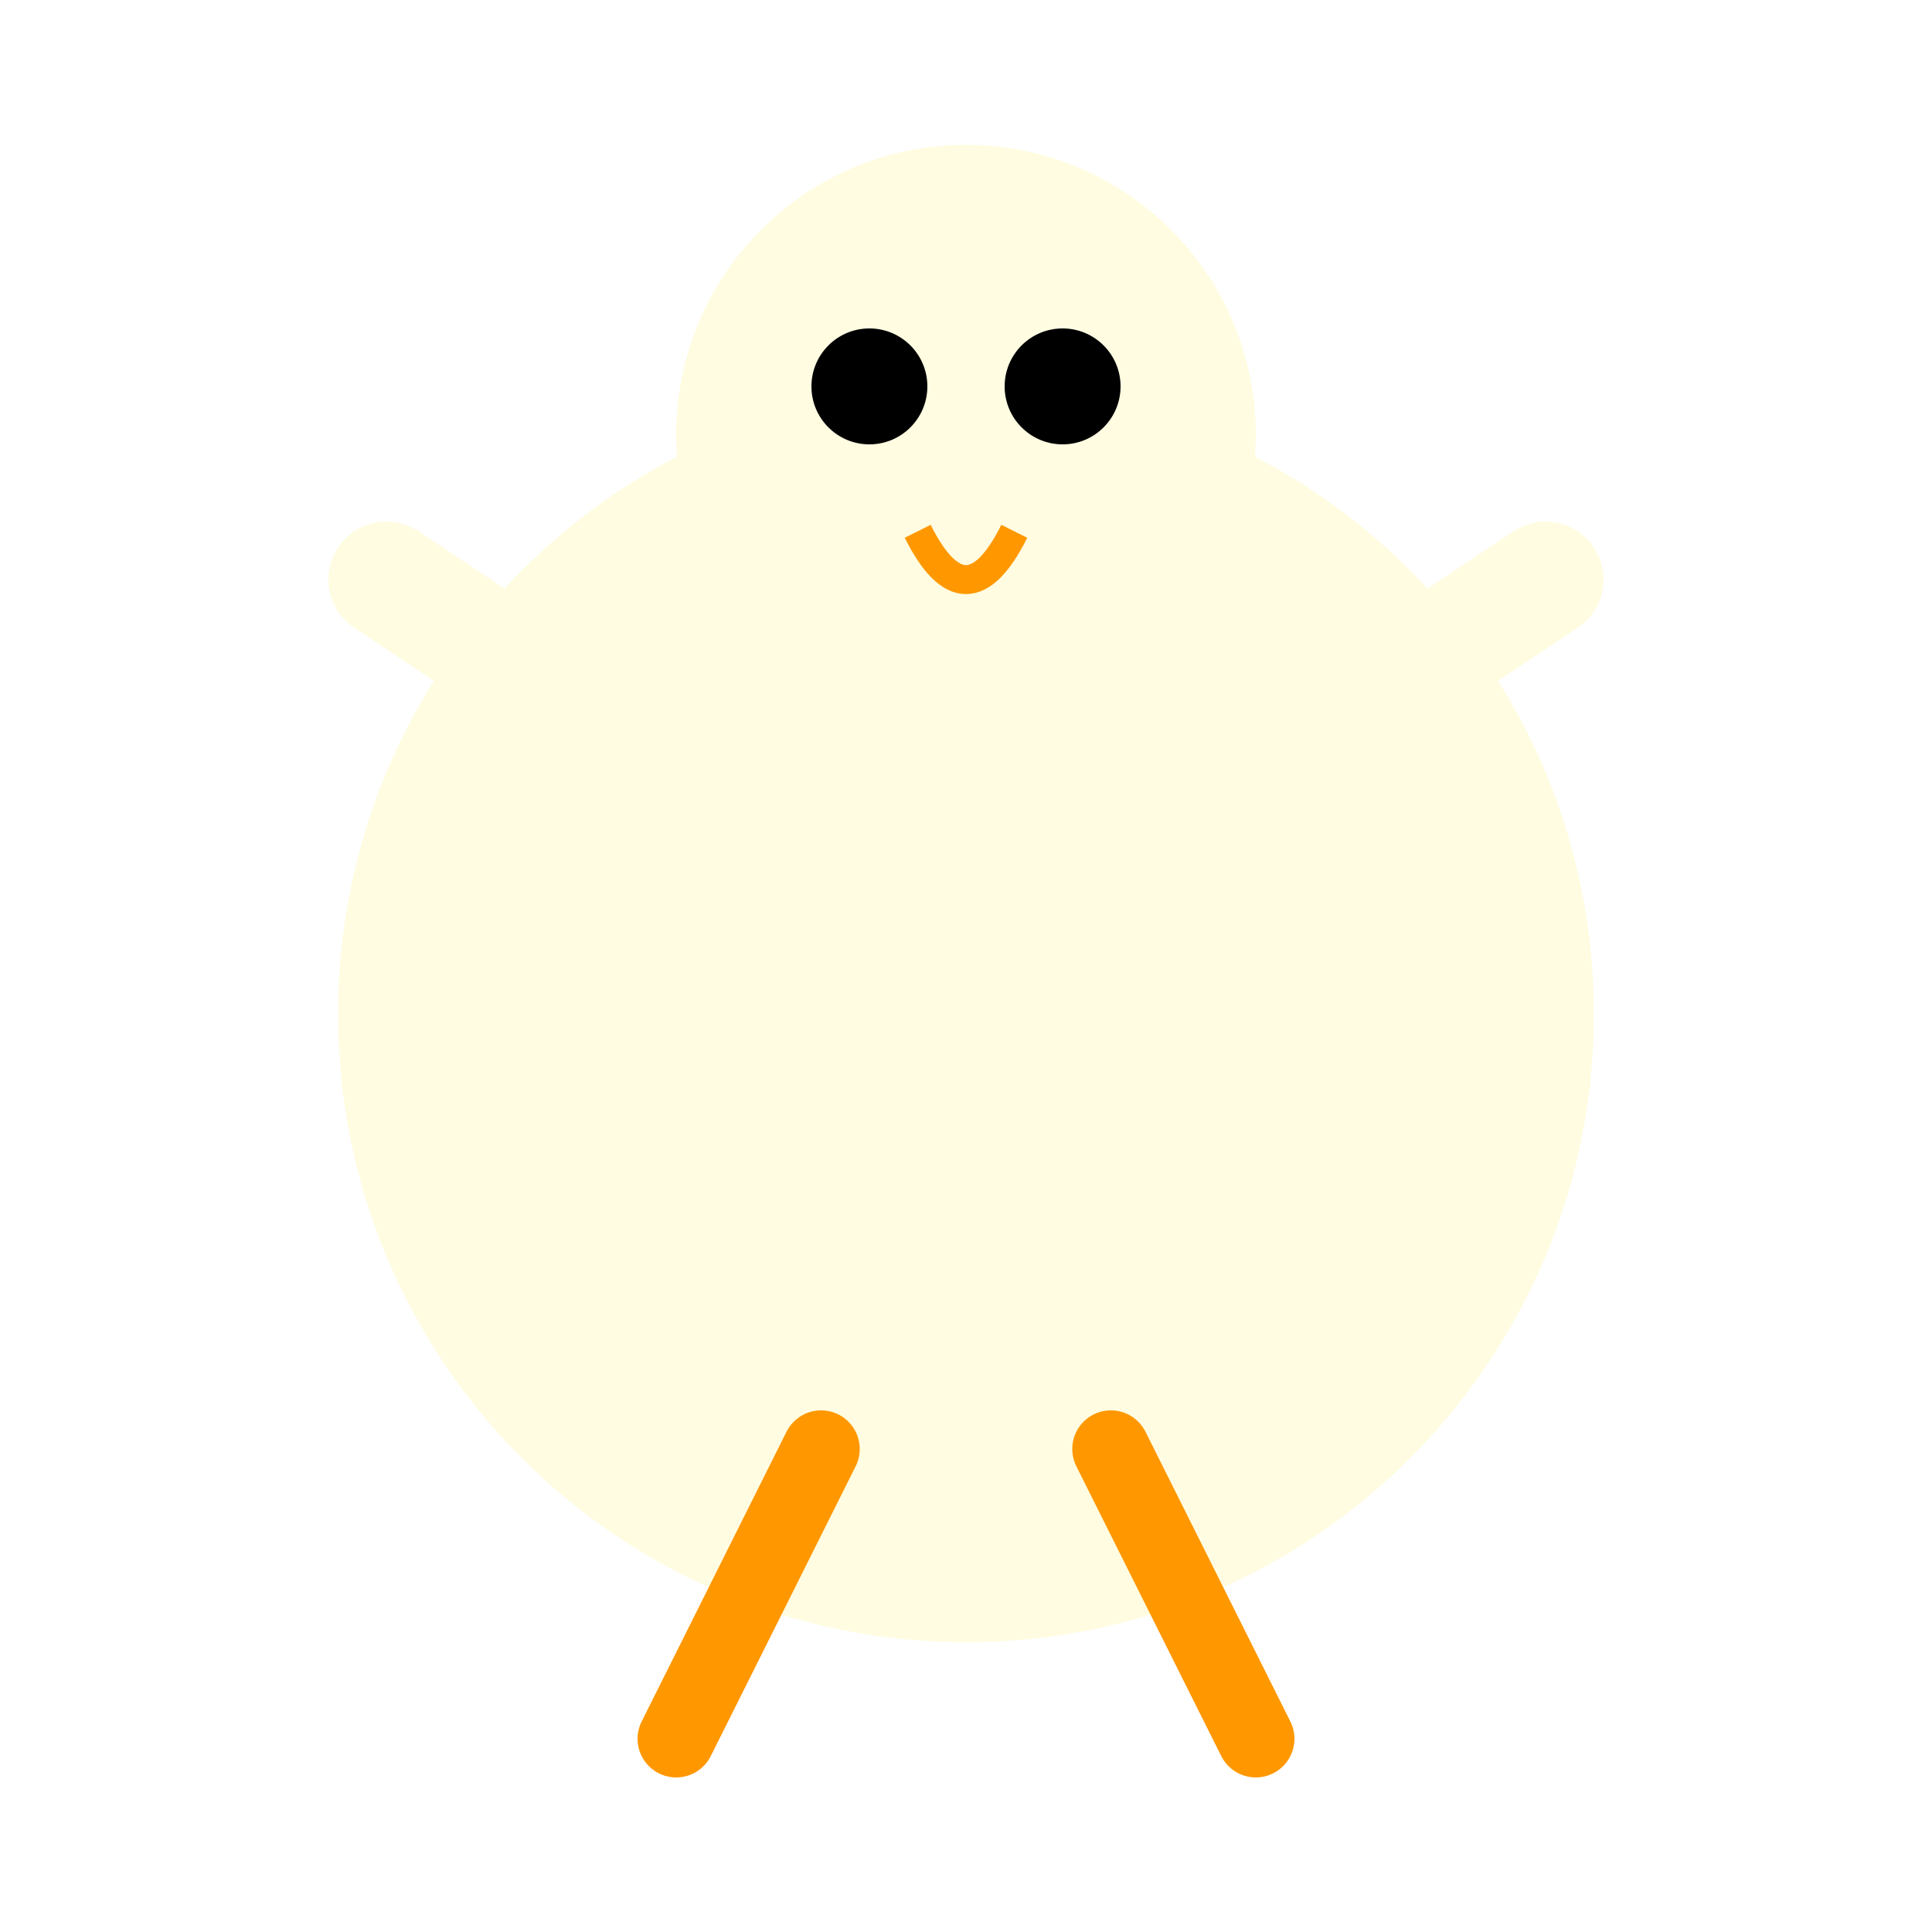
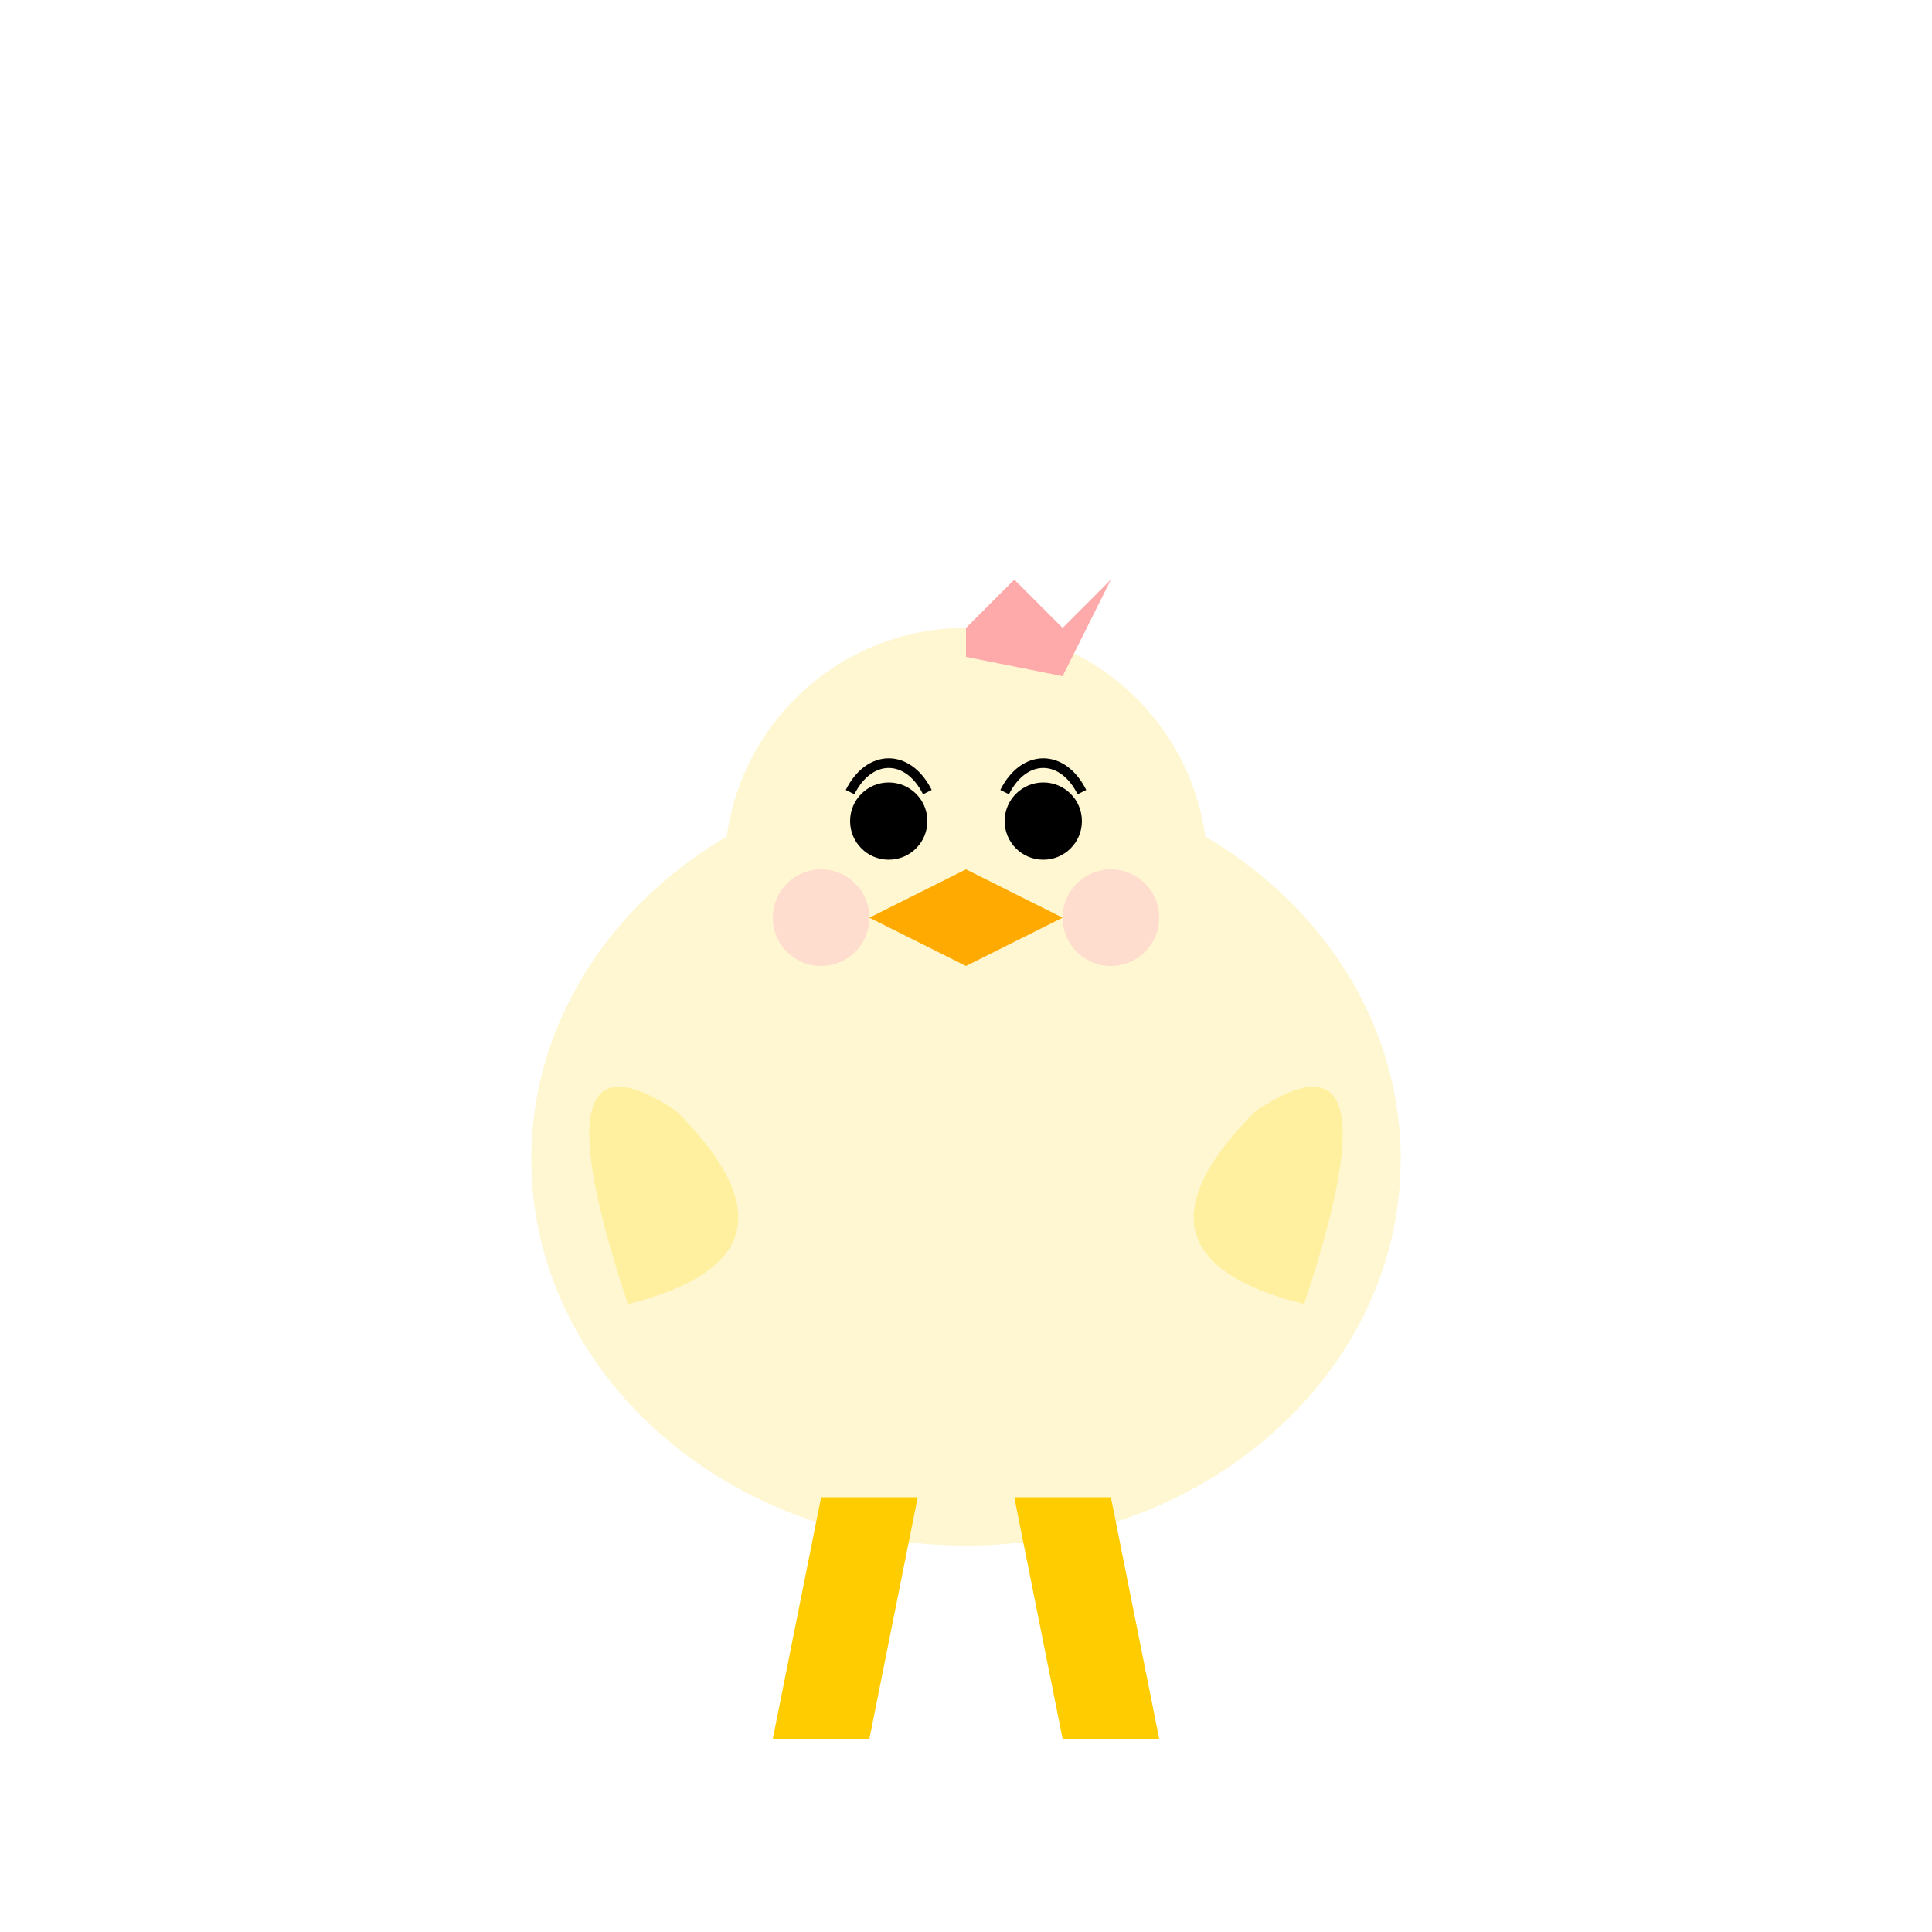
- <svg xmlns="http://www.w3.org/2000/svg" width="200" height="200" viewBox="0 0 200 200" fill="none">
-   <circle cx="100" cy="105" r="65" fill="#FFFCE1" />
-   <circle cx="100" cy="45" r="30" fill="#FFFCE1" />
-   <circle cx="90" cy="40" r="6" fill="#000000" />
-   <circle cx="110" cy="40" r="6" fill="#000000" />
-   <path d="M95 55 Q100 65 105 55" stroke="#FF9800" stroke-width="3" fill="none" />
-   <path d="M70 80 L40 60" stroke="#FFFCE1" stroke-width="12" stroke-linecap="round" />
-   <path d="M130 80 L160 60" stroke="#FFFCE1" stroke-width="12" stroke-linecap="round" />
-   <path d="M85 150 L70 180" stroke="#FF9800" stroke-width="8" stroke-linecap="round" />
-   <path d="M115 150 L130 180" stroke="#FF9800" stroke-width="8" stroke-linecap="round" />
+ <svg xmlns="http://www.w3.org/2000/svg" width="200" height="200" viewBox="0 0 200 200">
+   <g transform="translate(100, 120)">
+     <ellipse cx="0" cy="0" rx="45" ry="40" fill="#fff7d1" />
+     <path d="M-15,35 L-20,60 L-10,60 L-5,35" fill="#ffcc00" />
+     <path d="M15,35 L20,60 L10,60 L5,35" fill="#ffcc00" />
+     <path d="M-30,-5 Q-45,-15 -35,15 Q-15,10 -30,-5 Z" fill="#fff0a0" />
+     <path d="M30,-5 Q45,-15 35,15 Q15,10 30,-5 Z" fill="#fff0a0" />
+     <circle cx="0" cy="-30" r="25" fill="#fff7d1" />
+     <circle cx="-8" cy="-35" r="4" fill="#000" />
+     <circle cx="8" cy="-35" r="4" fill="#000" />
+     <path d="M-12,-38 C-10,-42 -6,-42 -4,-38" fill="none" stroke="#000" stroke-width="1" />
+     <path d="M4,-38 C6,-42 10,-42 12,-38" fill="none" stroke="#000" stroke-width="1" />
+     <path d="M0,-30 L10,-25 L0,-20 L-10,-25 Z" fill="#ffaa00" />
+     <path d="M0,-55 L5,-60 L10,-55 L15,-60 L10,-50 L0,-52 Z" fill="#ffaaaa" />
+     <circle cx="-15" cy="-25" r="5" fill="#ffcccc" opacity="0.6" />
+     <circle cx="15" cy="-25" r="5" fill="#ffcccc" opacity="0.6" />
+   </g>
</svg>
